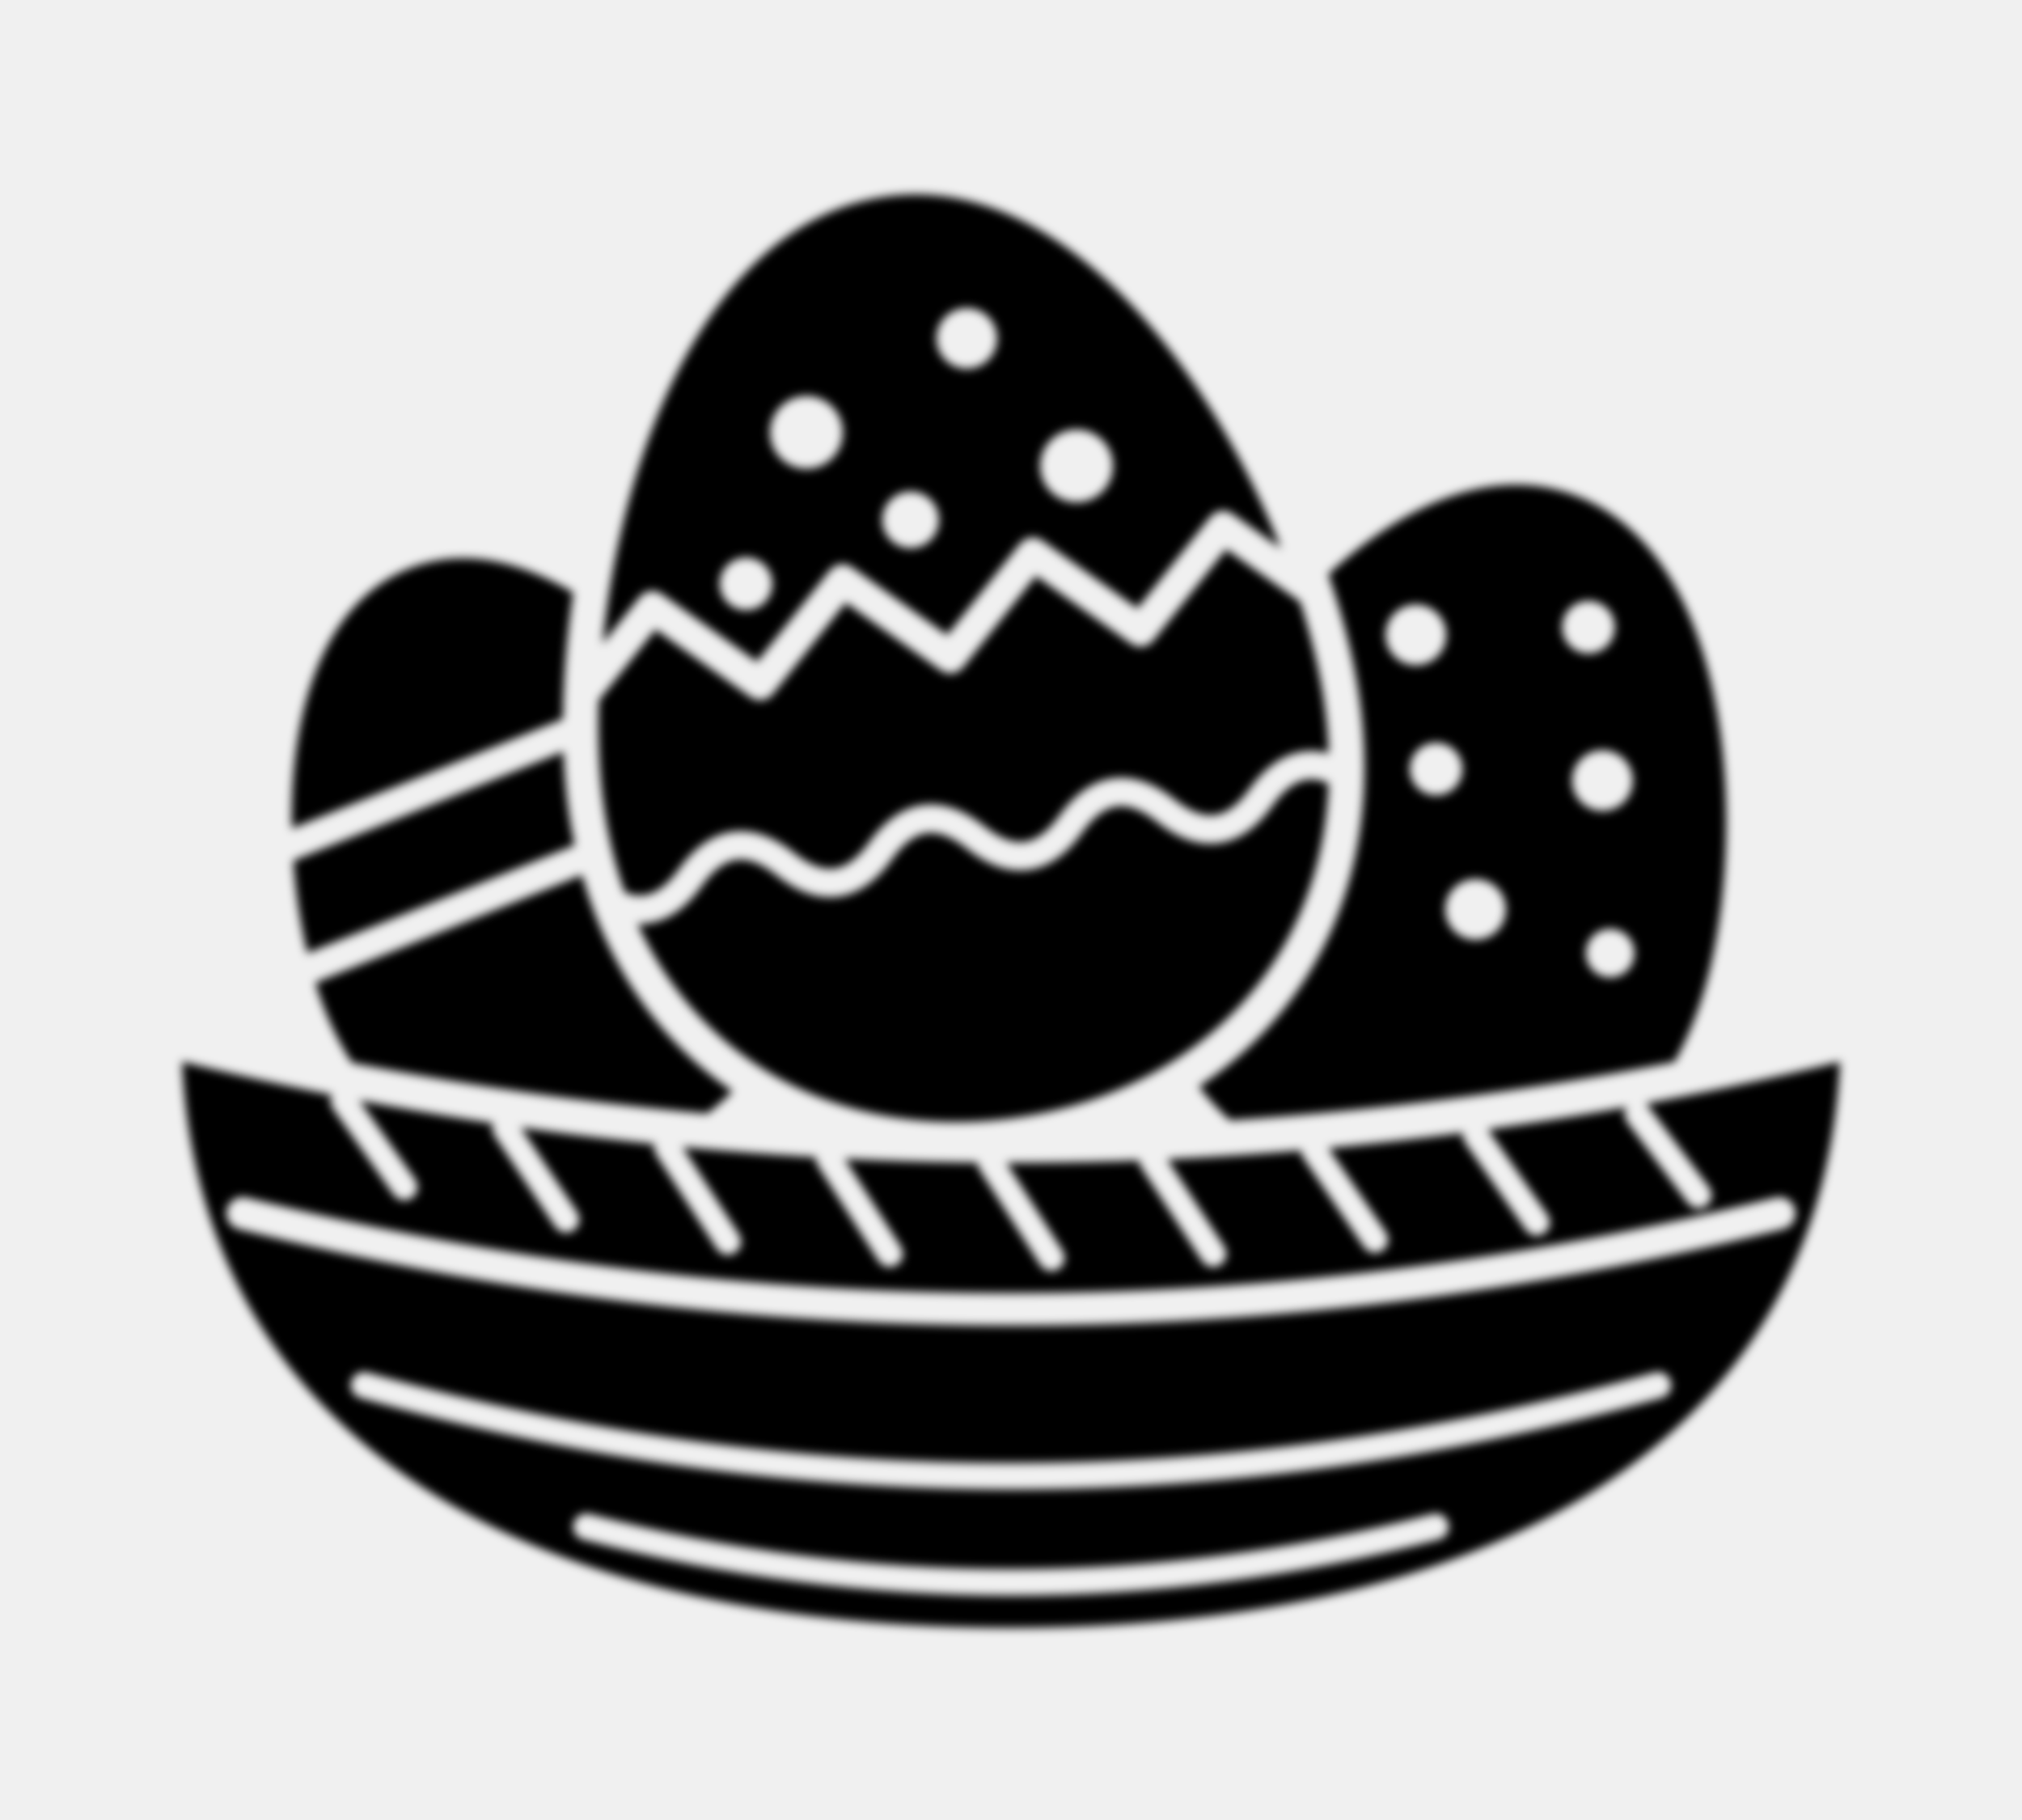
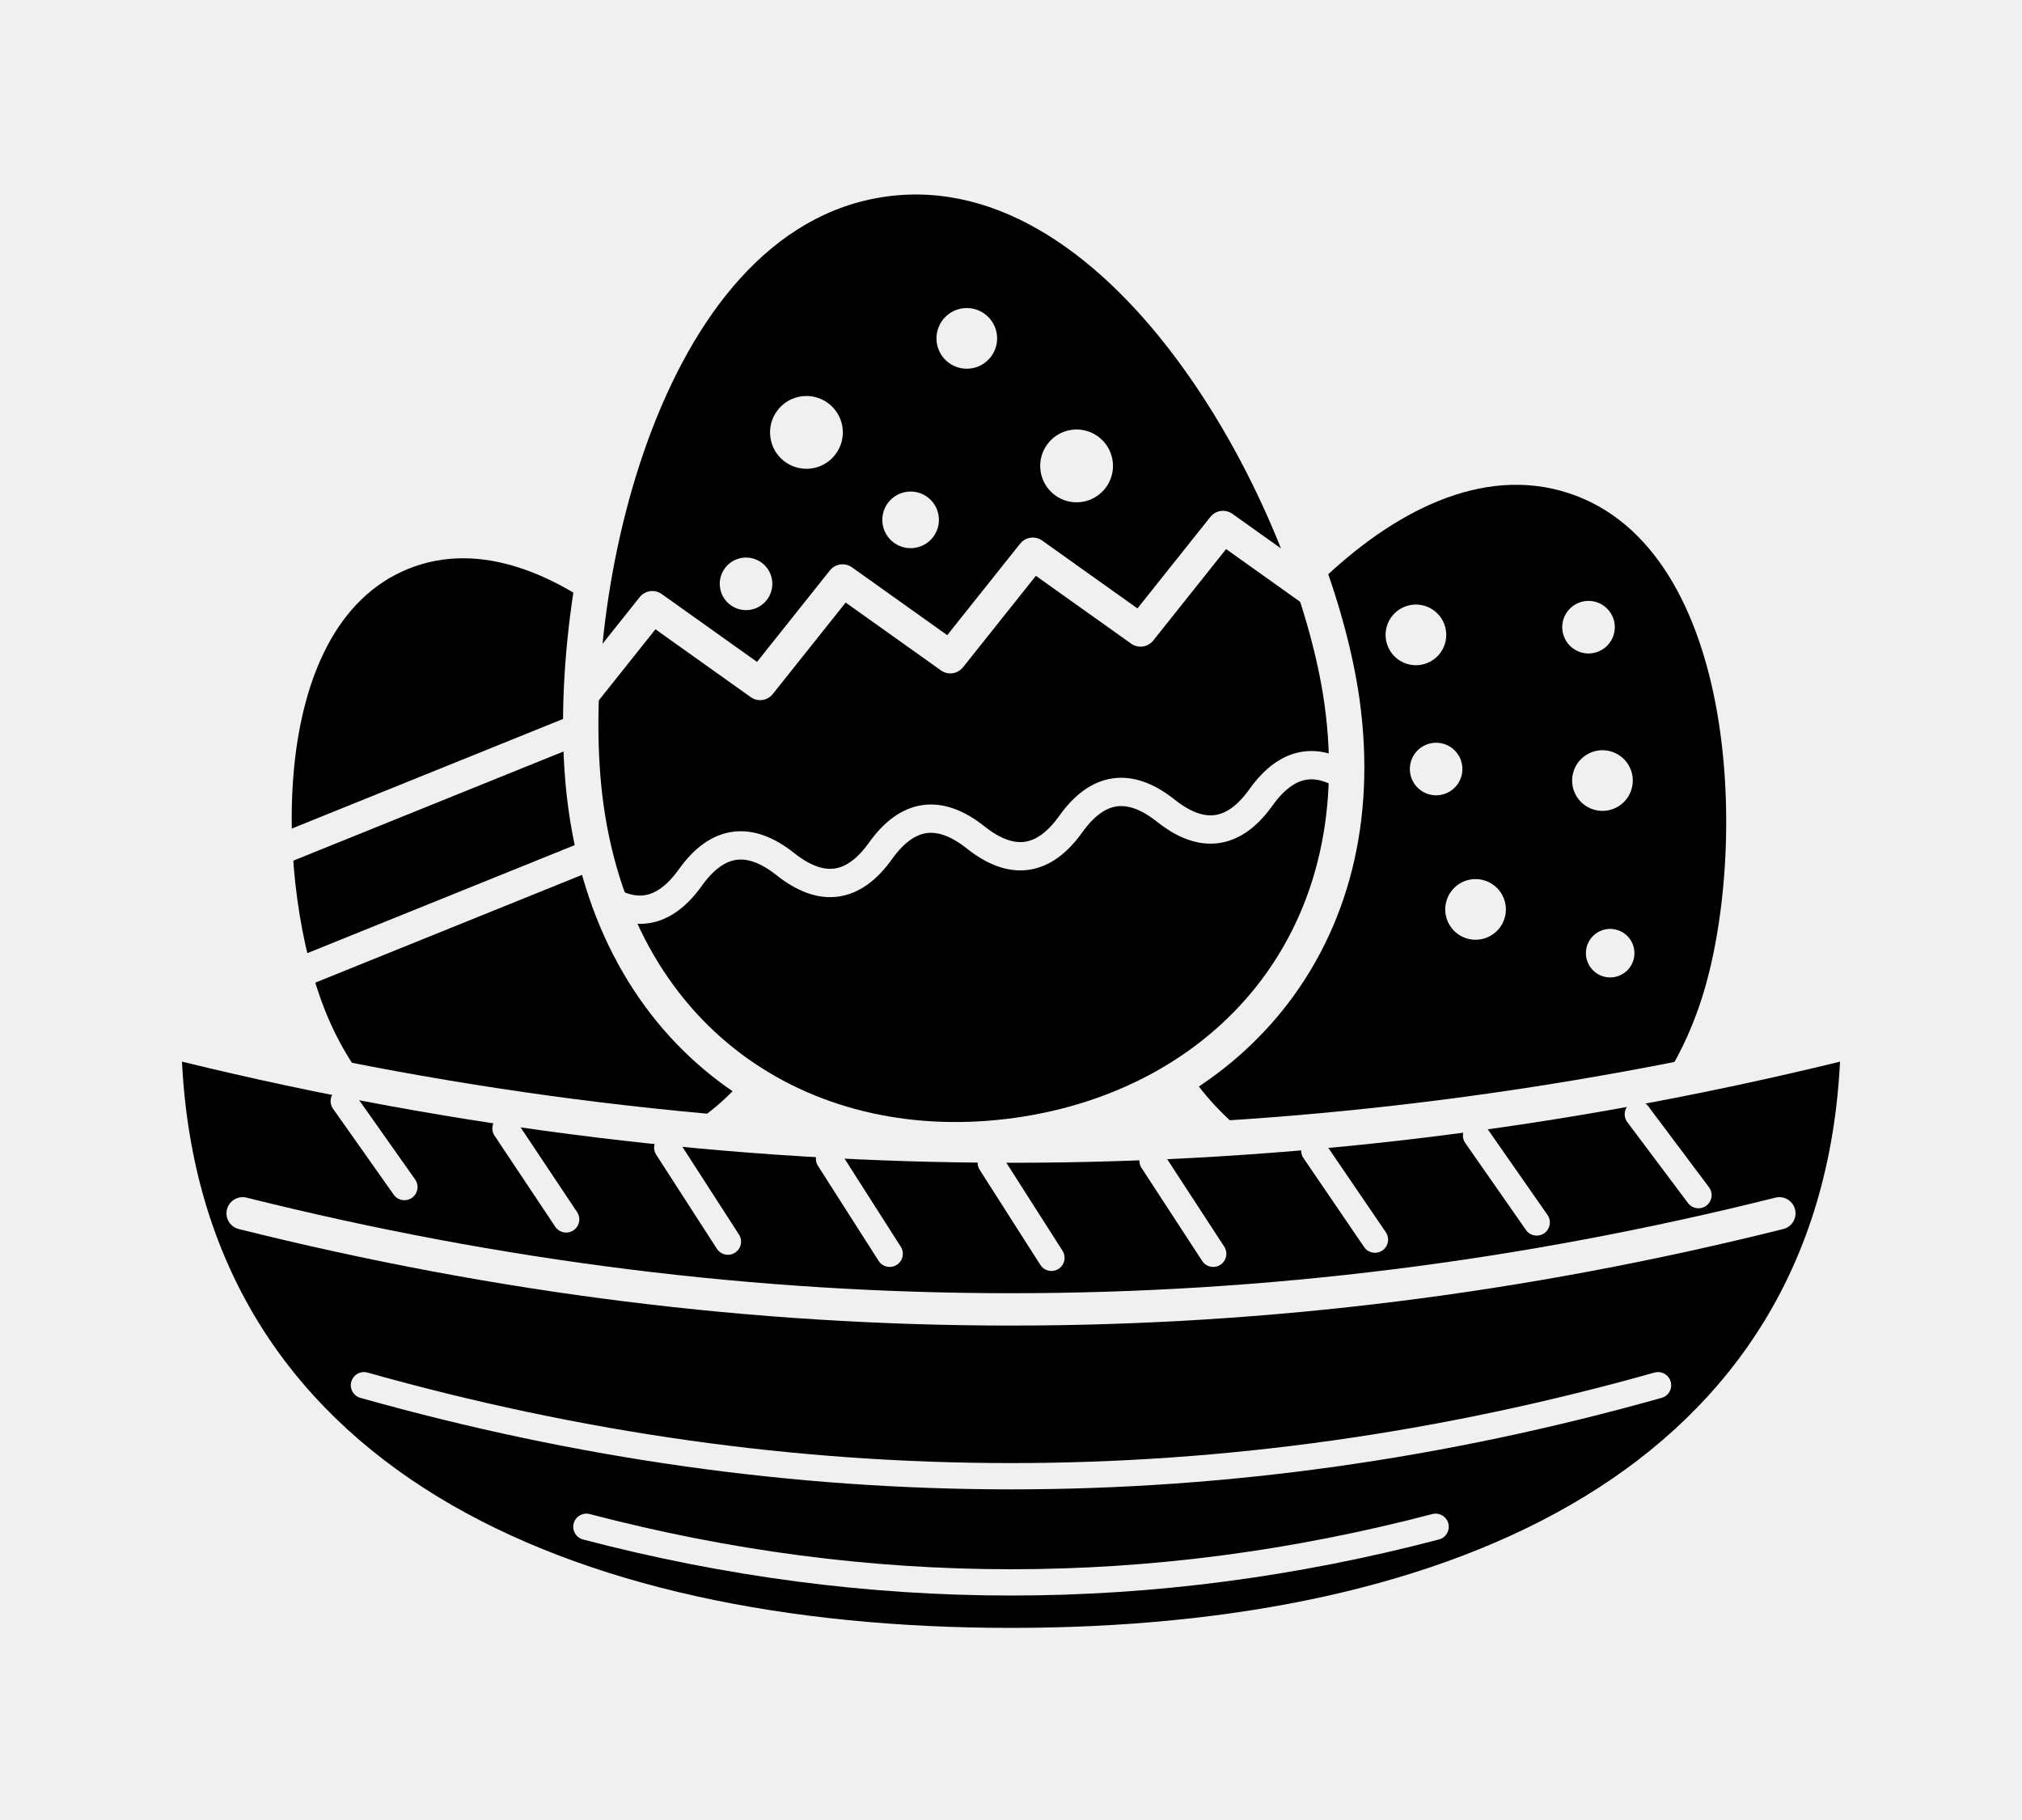
<svg xmlns="http://www.w3.org/2000/svg" viewBox="0 0 200 180">
  <defs>
    <mask id="nest" maskUnits="userSpaceOnUse" x="0" y="0" width="200" height="180">
      <rect width="200" height="180" fill="#fff" />
      <g fill="none" stroke="#000" stroke-linecap="round">
        <path d="M24 133Q100 152 176 133" stroke-width="3.2" />
        <path d="M36 150Q100 168 164 150M58 164Q100 175 142 164" stroke-width="2.6" />
        <path d="M34 121.9 40 130.4M50 124.6 56 133.6M66 126.5 72 135.8M82 127.6 88 137M98 128 104 137.4M114 127.8 120 137M130 126.8 136 135.6M146 125.3 152 133.9M162 123.2 168 131.2" stroke-width="2.6" />
      </g>
    </mask>
    <mask id="front" maskUnits="userSpaceOnUse" x="0" y="0" width="200" height="180">
      <rect width="200" height="180" fill="#fff" />
      <path d="M18 118C20 158 56 174 100 174C144 174 180 158 182 118Q100 138 18 118Z" stroke="#000" stroke-width="7" />
      <g transform="translate(94 78) rotate(-8)">
        <g fill="none" stroke="#000" stroke-linecap="round" stroke-linejoin="round">
          <path d="M-38 0-28.5-9-19 0-9.5-9 0 0 9.5-9 19 0 28.5-9 38 0" stroke-width="3.2" />
          <path d="M-38 18Q-33.25 23-28.5 18T-19 18-9.5 18 0 18 9.5 18 19 18 28.5 18 38 18" stroke-width="2.8" />
        </g>
        <g fill="#000">
          <circle cx="-11" cy="-24" r="3.6" />
          <circle cx="6" cy="-31" r="3" />
          <circle cx="15" cy="-17" r="3.6" />
          <circle cx="-2" cy="-14" r="2.8" />
          <circle cx="-19" cy="-10" r="2.6" />
        </g>
      </g>
    </mask>
    <mask id="back" maskUnits="userSpaceOnUse" x="0" y="0" width="200" height="180">
      <rect width="200" height="180" fill="#fff" />
      <path d="M18 118C20 158 56 174 100 174C144 174 180 158 182 118Q100 138 18 118Z" stroke="#000" stroke-width="7" />
      <path d="M0-46C23-46 36-9.7 36 9.7C36 32.7 19.8 46 0 46C-19.8 46-36 32.7-36 9.7C-36-9.7-23-46 0-46Z" transform="translate(94 78) rotate(-8)" stroke="#000" stroke-width="7" />
      <g transform="translate(144 96) rotate(18)" fill="#000">
        <circle cx="-10" cy="-18" r="3" />
        <circle cx="6" cy="-24" r="2.6" />
        <circle cx="12" cy="-10" r="3" />
        <circle cx="-4" cy="-6" r="2.6" />
        <circle cx="-14" cy="4" r="2.6" />
        <circle cx="4" cy="6" r="3" />
        <circle cx="18" cy="6" r="2.4" />
      </g>
      <path d="M-26-10H26M-26 2H26" transform="translate(52 98) rotate(-22)" fill="none" stroke="#000" stroke-width="3" />
    </mask>
-     <filter id="soft" x="-5%" y="-5%" width="110%" height="110%">
-       <feGaussianBlur stdDeviation="0.45" />
-     </filter>
  </defs>
-   <g filter="url(#soft)" transform="translate(0 -13)">
+   <g transform="translate(0 -13)">
    <g mask="url(#back)">
      <path d="M0-36C17.9-36 28-7.6 28 7.6C28 25.6 15.4 36 0 36C-15.4 36-28 25.6-28 7.6C-28-7.6-17.9-36 0-36Z" transform="translate(144 96) rotate(18)" />
      <path d="M0-31C15.4-31 24-6.5 24 6.5C24 22 13.2 31 0 31C-13.2 31-24 22-24 6.5C-24-6.5-15.4-31 0-31Z" transform="translate(52 98) rotate(-22)" />
    </g>
    <g mask="url(#front)">
      <path d="M0-46C23-46 36-9.7 36 9.7C36 32.7 19.8 46 0 46C-19.8 46-36 32.7-36 9.7C-36-9.7-23-46 0-46Z" transform="translate(94 78) rotate(-8)" />
    </g>
    <g mask="url(#nest)">
      <path d="M18 118C20 158 56 174 100 174C144 174 180 158 182 118Q100 138 18 118Z" />
    </g>
  </g>
</svg>
